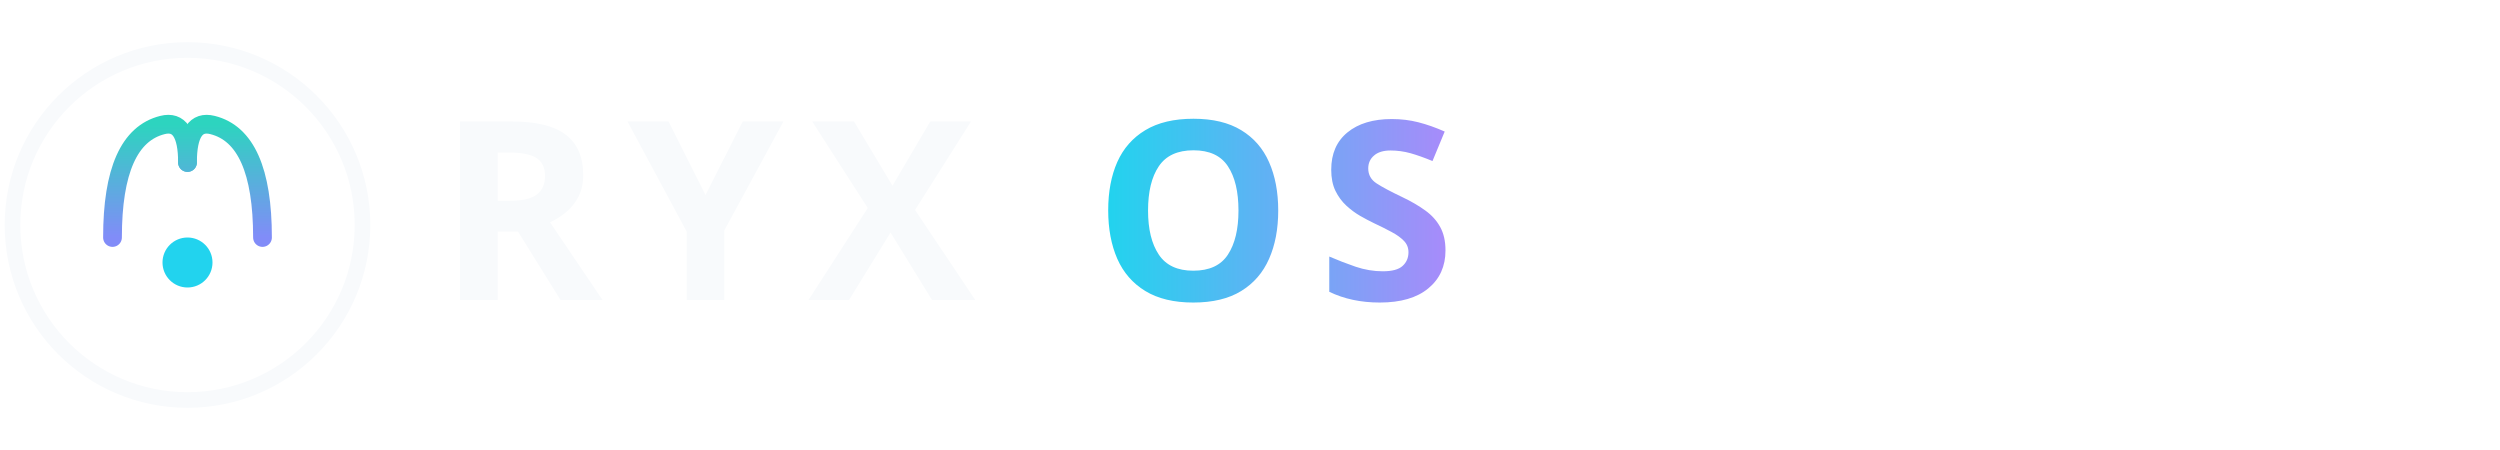
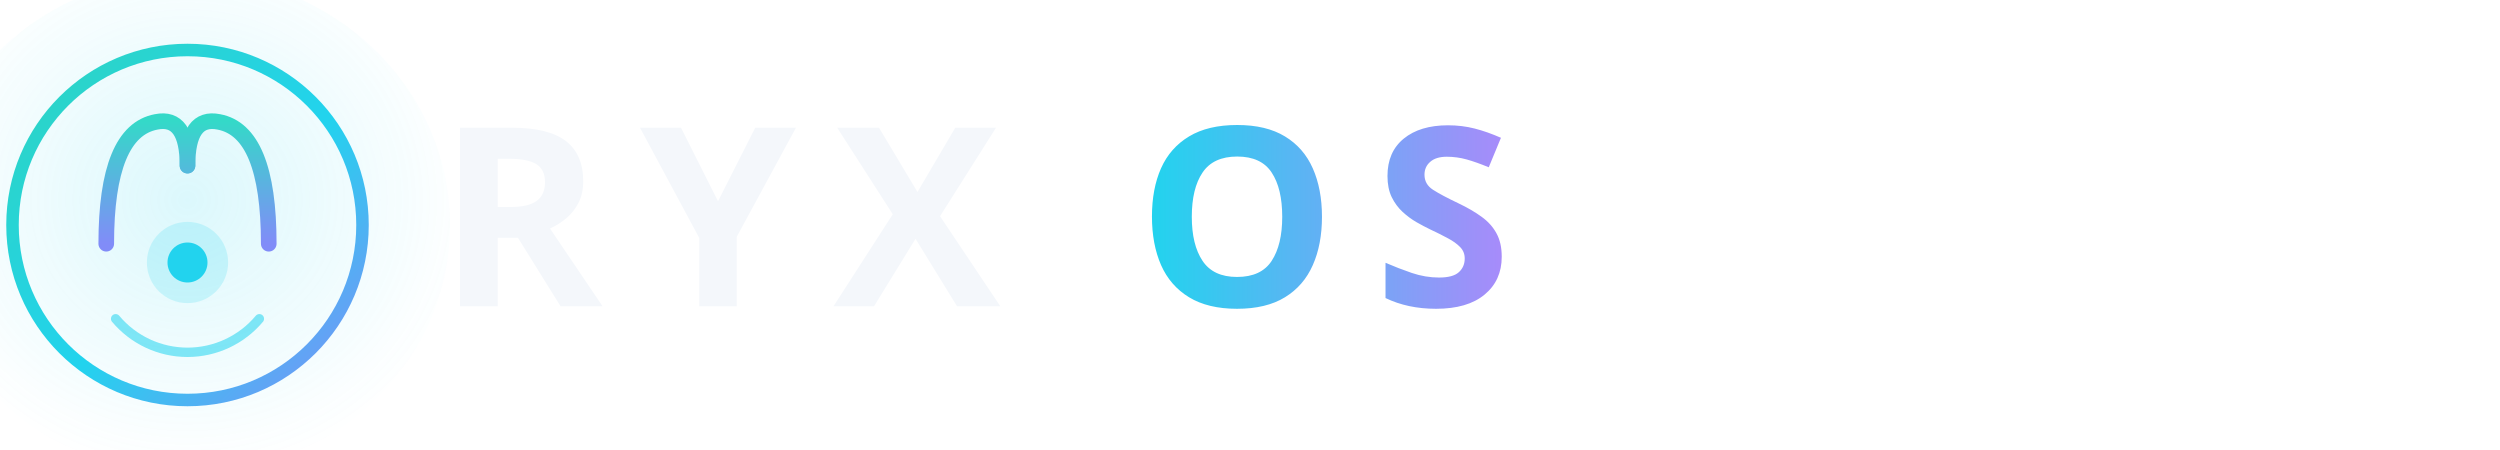
<svg xmlns="http://www.w3.org/2000/svg" viewBox="0 0 400 72" fill="none">
  <defs>
+     <linearGradient id="ring-d" x1="0" y1="0" x2="1" y2="1">
+       <stop offset="0%" stop-color="#2dd4bf" />
+       <stop offset="55%" stop-color="#22d3ee" />
+       <stop offset="100%" stop-color="#818cf8" />
+     </linearGradient>
    <linearGradient id="horn-d" x1="0" y1="0" x2="0" y2="1">
-       <stop offset="0%" stop-color="#2dd4bf" />
+       <stop offset="0%" stop-color="#34d9c8" />
      <stop offset="100%" stop-color="#818cf8" />
    </linearGradient>
    <linearGradient id="accent-d" x1="0" y1="0" x2="1" y2="0">
      <stop offset="0%" stop-color="#22d3ee" />
      <stop offset="100%" stop-color="#a78bfa" />
    </linearGradient>
+     <radialGradient id="glow-d" cx="0.5" cy="0.45" r="0.55">
+       <stop offset="0%" stop-color="#22d3ee" stop-opacity="0.16" />
+       <stop offset="100%" stop-color="#22d3ee" stop-opacity="0" />
+     </radialGradient>
  </defs>
  <g transform="translate(0, 6)">
-     <circle cx="30" cy="30" r="28" fill="none" stroke="#f8fafc" stroke-width="2.5" />
-     <path d="M18,32 Q18,16 26,14 Q30,13 30,20" fill="none" stroke="url(#horn-d)" stroke-width="3" stroke-linecap="round" />
-     <path d="M42,32 Q42,16 34,14 Q30,13 30,20" fill="none" stroke="url(#horn-d)" stroke-width="3" stroke-linecap="round" />
-     <circle cx="30" cy="36" r="4" fill="#22d3ee" />
-     <text x="70" y="42" font-family="'Segoe UI', system-ui, -apple-system, sans-serif" font-size="40" font-weight="800" letter-spacing="4" fill="#f8fafc">RYX</text>
-     <text x="175" y="42" font-family="'Segoe UI', system-ui, -apple-system, sans-serif" font-size="40" font-weight="800" letter-spacing="4" fill="url(#accent-d)">OS</text>
+     <ellipse cx="30" cy="30" rx="42" ry="40" fill="url(#glow-d)" />
+     <circle cx="30" cy="30" r="28" stroke="url(#ring-d)" stroke-width="2" />
+     <path d="M17,33 Q17,15 25,13.5 Q30,12.5 30,20.5" fill="none" stroke="url(#horn-d)" stroke-width="2.5" stroke-linecap="round" />
+     <path d="M43,33 Q43,15 35,13.5 Q30,12.5 30,20.5" fill="none" stroke="url(#horn-d)" stroke-width="2.5" stroke-linecap="round" />
+     <path d="M18.5,45 A15,15 0 0 0 41.5,45" fill="none" stroke="#22d3ee" stroke-opacity="0.55" stroke-width="1.5" stroke-linecap="round" />
+     <circle cx="30" cy="36" r="6.5" fill="#22d3ee" opacity="0.18" />
+     <circle cx="30" cy="36" r="3.2" fill="#22d3ee" />
+     <text x="70" y="43" font-family="'Segoe UI', system-ui, -apple-system, sans-serif" font-size="40" font-weight="800" letter-spacing="6" fill="#f4f7fb">RYX</text>
+     <text x="182" y="43" font-family="'Segoe UI', system-ui, -apple-system, sans-serif" font-size="40" font-weight="800" letter-spacing="6" fill="url(#accent-d)">OS</text>
  </g>
</svg>
